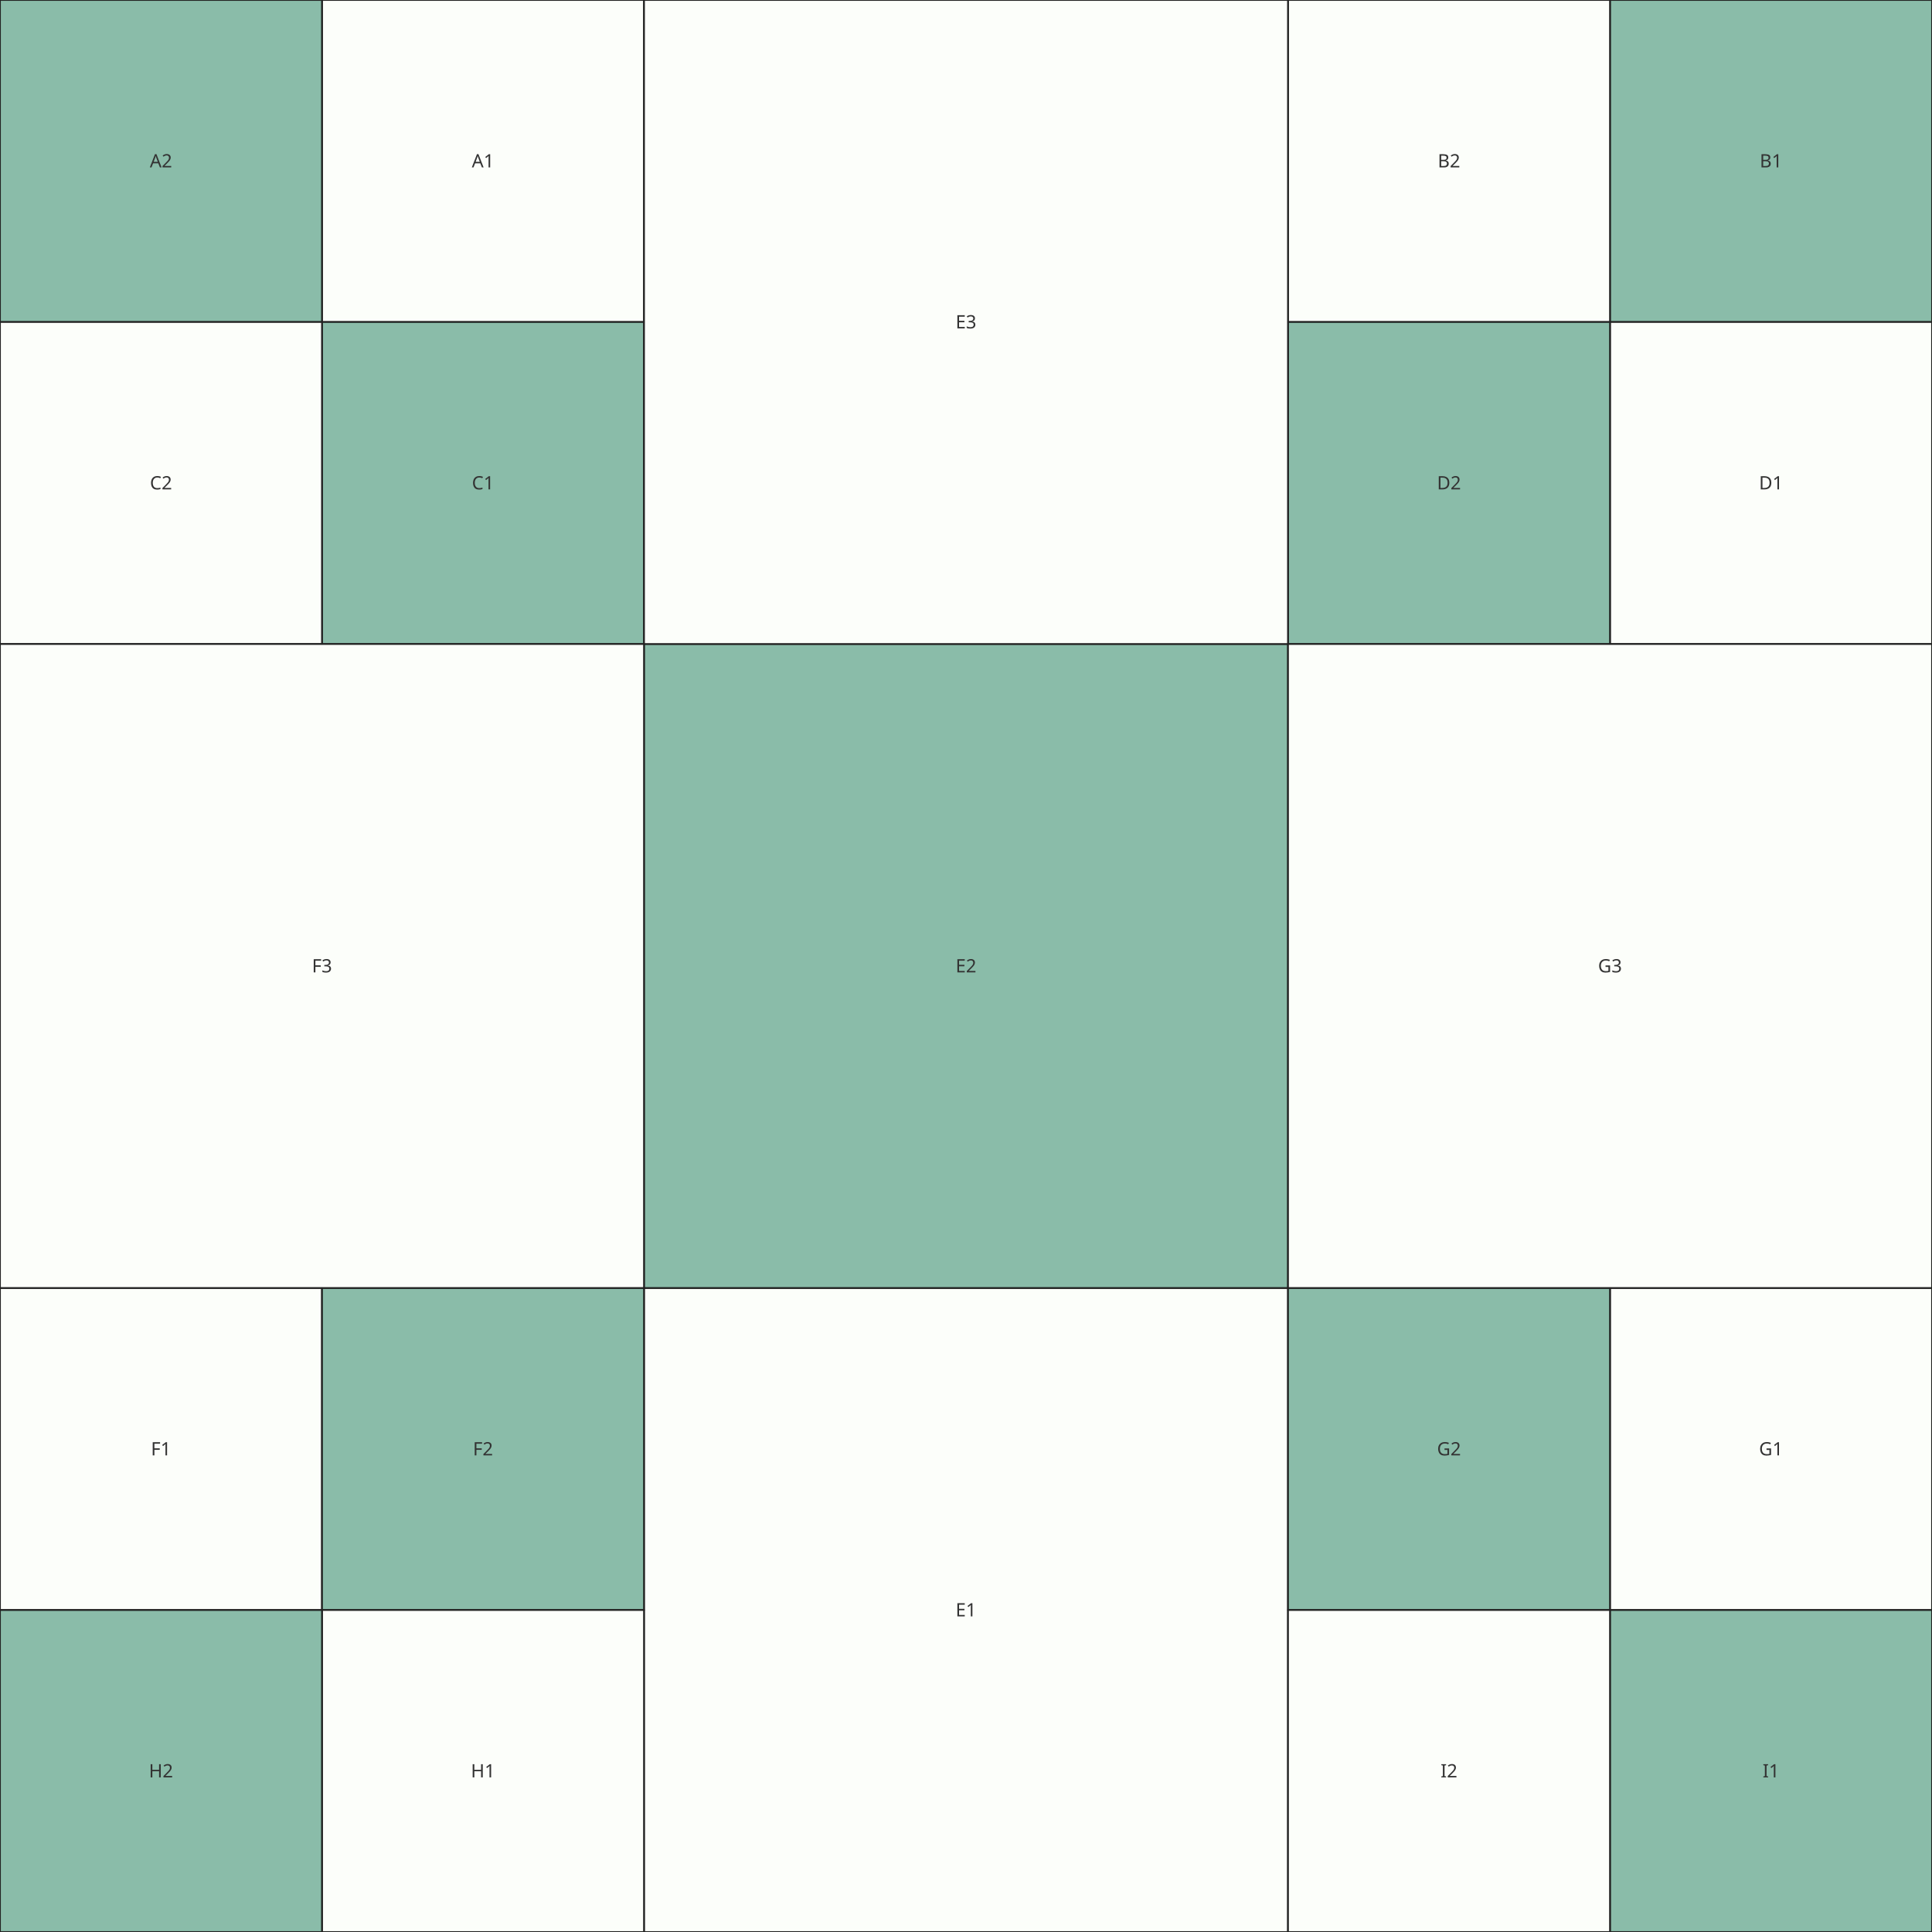
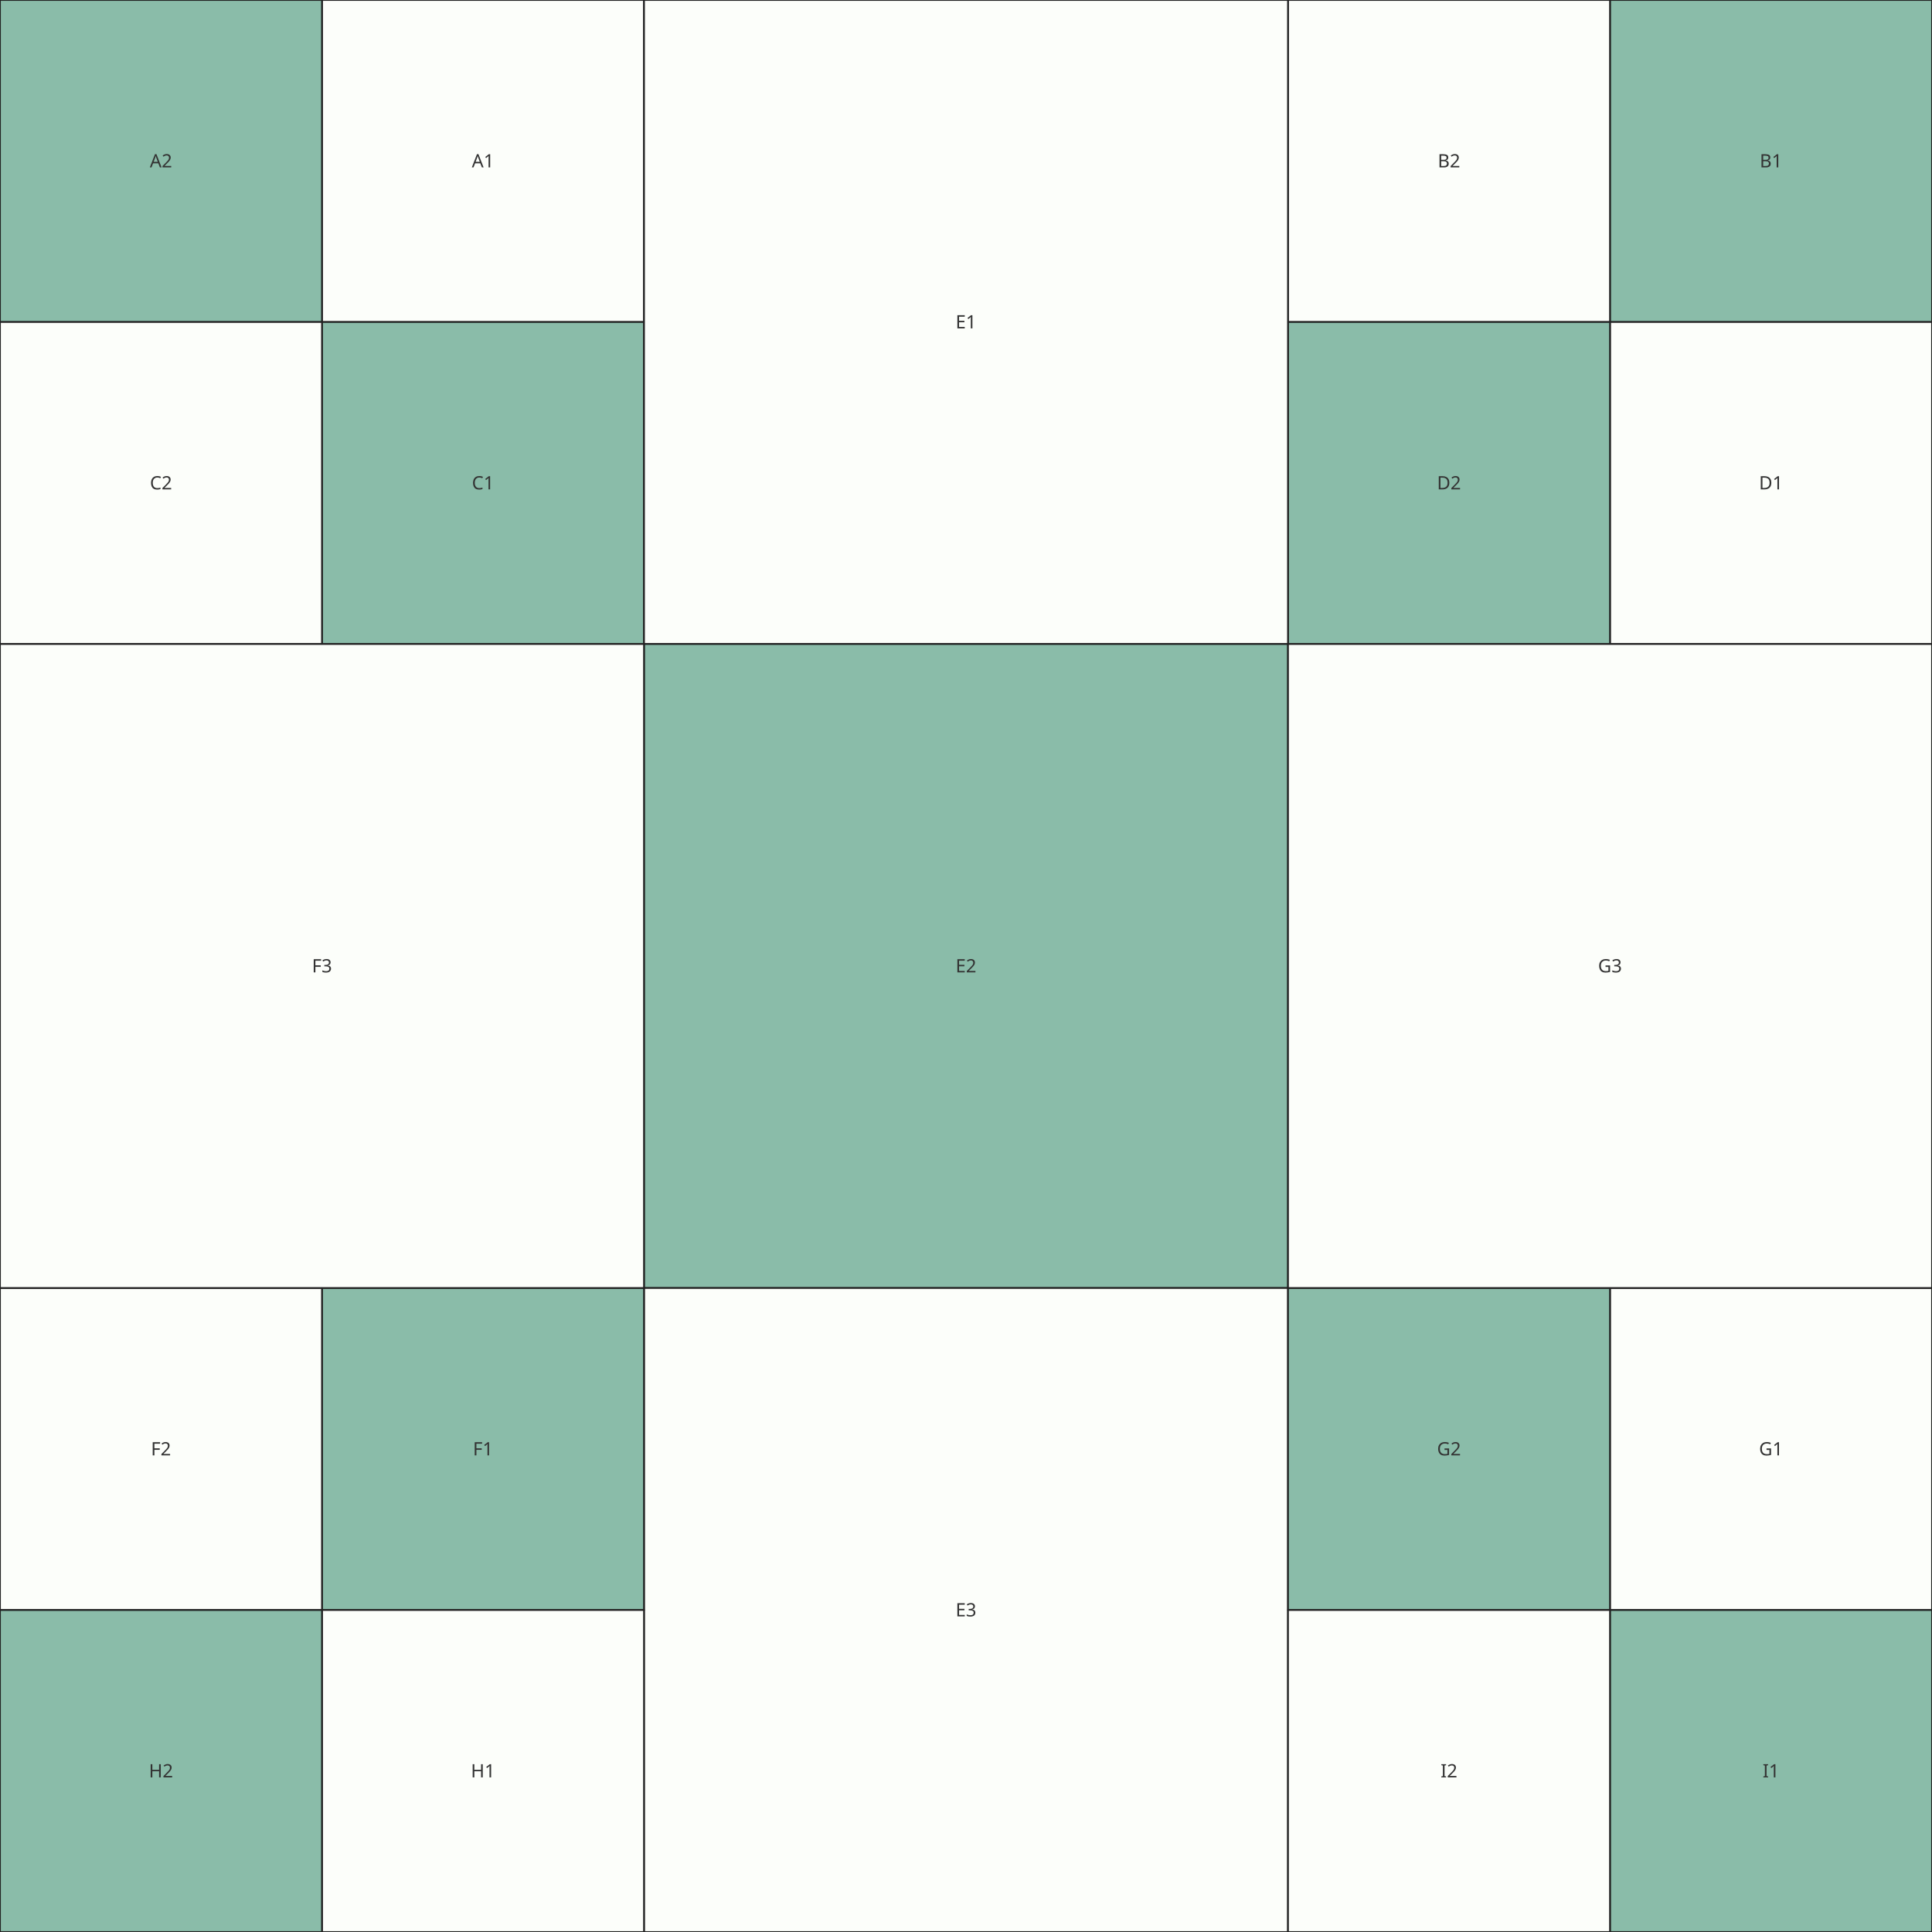
<svg xmlns="http://www.w3.org/2000/svg" width="1152.0" height="1152.0" viewBox="0.0 0.0 1152.0 1152.0" data-quilttools-block="1" data-quilttools-name="Chain 2">
  <g id="fpp-quilttools-layer">
    <path d="M 192,0 L 384,0 L 384,192 L 192,192 Z" id="region-A1" style="fill:#fbfdf8;fill-opacity:0.80;stroke:#222222;stroke-width:1.0;stroke-linejoin:round" data-fpp-region-id="43" />
    <text x="288.00" y="96.00" style="font-size:11px;font-family:sans-serif;text-anchor:middle;dominant-baseline:middle;fill:#333333;pointer-events:none">A1</text>
    <path d="M 0,0 L 192,0 L 192,192 L 0,192 Z" id="region-A2" style="fill:#6dab93;fill-opacity:0.80;stroke:#222222;stroke-width:1.0;stroke-linejoin:round" data-fpp-region-id="42" />
    <text x="96.00" y="96.00" style="font-size:11px;font-family:sans-serif;text-anchor:middle;dominant-baseline:middle;fill:#333333;pointer-events:none">A2</text>
    <path d="M 960,0 L 1152,0 L 1152,192 L 960,192 Z" id="region-B1" style="fill:#6dab93;fill-opacity:0.80;stroke:#222222;stroke-width:1.0;stroke-linejoin:round" data-fpp-region-id="39" />
    <text x="1056.00" y="96.00" style="font-size:11px;font-family:sans-serif;text-anchor:middle;dominant-baseline:middle;fill:#333333;pointer-events:none">B1</text>
    <path d="M 768,0 L 960,0 L 960,192 L 768,192 Z" id="region-B2" style="fill:#fbfdf8;fill-opacity:0.80;stroke:#222222;stroke-width:1.0;stroke-linejoin:round" data-fpp-region-id="38" />
    <text x="864.00" y="96.00" style="font-size:11px;font-family:sans-serif;text-anchor:middle;dominant-baseline:middle;fill:#333333;pointer-events:none">B2</text>
    <path d="M 384,192 L 384,384 L 192,384 L 192,192 Z" id="region-C1" style="fill:#6dab93;fill-opacity:0.80;stroke:#222222;stroke-width:1.0;stroke-linejoin:round" data-fpp-region-id="41" />
    <text x="288.00" y="288.00" style="font-size:11px;font-family:sans-serif;text-anchor:middle;dominant-baseline:middle;fill:#333333;pointer-events:none">C1</text>
    <path d="M 192,384 L 0,384 L 0,192 L 192,192 Z" id="region-C2" style="fill:#fbfdf8;fill-opacity:0.80;stroke:#222222;stroke-width:1.0;stroke-linejoin:round" data-fpp-region-id="40" />
    <text x="96.00" y="288.00" style="font-size:11px;font-family:sans-serif;text-anchor:middle;dominant-baseline:middle;fill:#333333;pointer-events:none">C2</text>
    <path d="M 1152,192 L 1152,384 L 960,384 L 960,192 Z" id="region-D1" style="fill:#fbfdf8;fill-opacity:0.80;stroke:#222222;stroke-width:1.0;stroke-linejoin:round" data-fpp-region-id="37" />
    <text x="1056.00" y="288.00" style="font-size:11px;font-family:sans-serif;text-anchor:middle;dominant-baseline:middle;fill:#333333;pointer-events:none">D1</text>
    <path d="M 960,384 L 768,384 L 768,192 L 960,192 Z" id="region-D2" style="fill:#6dab93;fill-opacity:0.80;stroke:#222222;stroke-width:1.0;stroke-linejoin:round" data-fpp-region-id="36" />
    <text x="864.00" y="288.00" style="font-size:11px;font-family:sans-serif;text-anchor:middle;dominant-baseline:middle;fill:#333333;pointer-events:none">D2</text>
-     <path d="M 768,768 L 768,1152 L 384,1152 L 384,768 Z" id="region-E1" style="fill:#fbfdf8;fill-opacity:0.80;stroke:#222222;stroke-width:1.0;stroke-linejoin:round" data-fpp-region-id="11" />
-     <text x="576.00" y="960.00" style="font-size:11px;font-family:sans-serif;text-anchor:middle;dominant-baseline:middle;fill:#333333;pointer-events:none">E1</text>
+     <path d="M 384,0 L 768,0 L 768,384 L 384,384 Z" id="region-E1" style="fill:#fbfdf8;fill-opacity:0.80;stroke:#222222;stroke-width:1.0;stroke-linejoin:round" data-fpp-region-id="18" />
+     <text x="576.00" y="192.00" style="font-size:11px;font-family:sans-serif;text-anchor:middle;dominant-baseline:middle;fill:#333333;pointer-events:none">E1</text>
    <path d="M 768,384 L 768,768 L 384,768 L 384,384 Z" id="region-E2" style="fill:#6dab93;fill-opacity:0.80;stroke:#222222;stroke-width:1.0;stroke-linejoin:round" data-fpp-region-id="17" />
    <text x="576.00" y="576.00" style="font-size:11px;font-family:sans-serif;text-anchor:middle;dominant-baseline:middle;fill:#333333;pointer-events:none">E2</text>
-     <path d="M 384,0 L 768,0 L 768,384 L 384,384 Z" id="region-E3" style="fill:#fbfdf8;fill-opacity:0.80;stroke:#222222;stroke-width:1.0;stroke-linejoin:round" data-fpp-region-id="18" />
-     <text x="576.00" y="192.00" style="font-size:11px;font-family:sans-serif;text-anchor:middle;dominant-baseline:middle;fill:#333333;pointer-events:none">E3</text>
-     <path d="M 192,960 L 0,960 L 0,768 L 192,768 Z" id="region-F1" style="fill:#fbfdf8;fill-opacity:0.80;stroke:#222222;stroke-width:1.0;stroke-linejoin:round" data-fpp-region-id="30" />
-     <text x="96.00" y="864.00" style="font-size:11px;font-family:sans-serif;text-anchor:middle;dominant-baseline:middle;fill:#333333;pointer-events:none">F1</text>
-     <path d="M 384,768 L 384,960 L 192,960 L 192,768 Z" id="region-F2" style="fill:#6dab93;fill-opacity:0.80;stroke:#222222;stroke-width:1.0;stroke-linejoin:round" data-fpp-region-id="31" />
-     <text x="288.00" y="864.00" style="font-size:11px;font-family:sans-serif;text-anchor:middle;dominant-baseline:middle;fill:#333333;pointer-events:none">F2</text>
+     <path d="M 768,768 L 768,1152 L 384,1152 L 384,768 Z" id="region-E3" style="fill:#fbfdf8;fill-opacity:0.80;stroke:#222222;stroke-width:1.0;stroke-linejoin:round" data-fpp-region-id="11" />
+     <text x="576.00" y="960.00" style="font-size:11px;font-family:sans-serif;text-anchor:middle;dominant-baseline:middle;fill:#333333;pointer-events:none">E3</text>
+     <path d="M 384,768 L 384,960 L 192,960 L 192,768 Z" id="region-F1" style="fill:#6dab93;fill-opacity:0.80;stroke:#222222;stroke-width:1.0;stroke-linejoin:round" data-fpp-region-id="31" />
+     <text x="288.00" y="864.00" style="font-size:11px;font-family:sans-serif;text-anchor:middle;dominant-baseline:middle;fill:#333333;pointer-events:none">F1</text>
+     <path d="M 192,960 L 0,960 L 0,768 L 192,768 Z" id="region-F2" style="fill:#fbfdf8;fill-opacity:0.80;stroke:#222222;stroke-width:1.0;stroke-linejoin:round" data-fpp-region-id="30" />
+     <text x="96.00" y="864.00" style="font-size:11px;font-family:sans-serif;text-anchor:middle;dominant-baseline:middle;fill:#333333;pointer-events:none">F2</text>
    <path d="M 384,384 L 384,768 L 0,768 L 0,384 Z" id="region-F3" style="fill:#fbfdf8;fill-opacity:0.80;stroke:#222222;stroke-width:1.0;stroke-linejoin:round" data-fpp-region-id="15" />
    <text x="192.00" y="576.00" style="font-size:11px;font-family:sans-serif;text-anchor:middle;dominant-baseline:middle;fill:#333333;pointer-events:none">F3</text>
    <path d="M 1152,768 L 1152,960 L 960,960 L 960,768 Z" id="region-G1" style="fill:#fbfdf8;fill-opacity:0.80;stroke:#222222;stroke-width:1.0;stroke-linejoin:round" data-fpp-region-id="25" />
    <text x="1056.00" y="864.00" style="font-size:11px;font-family:sans-serif;text-anchor:middle;dominant-baseline:middle;fill:#333333;pointer-events:none">G1</text>
    <path d="M 960,960 L 768,960 L 768,768 L 960,768 Z" id="region-G2" style="fill:#6dab93;fill-opacity:0.80;stroke:#222222;stroke-width:1.0;stroke-linejoin:round" data-fpp-region-id="24" />
    <text x="864.00" y="864.00" style="font-size:11px;font-family:sans-serif;text-anchor:middle;dominant-baseline:middle;fill:#333333;pointer-events:none">G2</text>
    <path d="M 1152,384 L 1152,768 L 768,768 L 768,384 Z" id="region-G3" style="fill:#fbfdf8;fill-opacity:0.80;stroke:#222222;stroke-width:1.0;stroke-linejoin:round" data-fpp-region-id="13" />
    <text x="960.00" y="576.00" style="font-size:11px;font-family:sans-serif;text-anchor:middle;dominant-baseline:middle;fill:#333333;pointer-events:none">G3</text>
    <path d="M 384,960 L 384,1152 L 192,1152 L 192,960 Z" id="region-H1" style="fill:#fbfdf8;fill-opacity:0.80;stroke:#222222;stroke-width:1.0;stroke-linejoin:round" data-fpp-region-id="29" />
    <text x="288.00" y="1056.00" style="font-size:11px;font-family:sans-serif;text-anchor:middle;dominant-baseline:middle;fill:#333333;pointer-events:none">H1</text>
    <path d="M 192,1152 L 0,1152 L 0,960 L 192,960 Z" id="region-H2" style="fill:#6dab93;fill-opacity:0.80;stroke:#222222;stroke-width:1.0;stroke-linejoin:round" data-fpp-region-id="28" />
    <text x="96.00" y="1056.00" style="font-size:11px;font-family:sans-serif;text-anchor:middle;dominant-baseline:middle;fill:#333333;pointer-events:none">H2</text>
    <path d="M 1152,960 L 1152,1152 L 960,1152 L 960,960 Z" id="region-I1" style="fill:#6dab93;fill-opacity:0.80;stroke:#222222;stroke-width:1.0;stroke-linejoin:round" data-fpp-region-id="23" />
    <text x="1056.00" y="1056.00" style="font-size:11px;font-family:sans-serif;text-anchor:middle;dominant-baseline:middle;fill:#333333;pointer-events:none">I1</text>
    <path d="M 960,1152 L 768,1152 L 768,960 L 960,960 Z" id="region-I2" style="fill:#fbfdf8;fill-opacity:0.80;stroke:#222222;stroke-width:1.0;stroke-linejoin:round" data-fpp-region-id="22" />
    <text x="864.00" y="1056.00" style="font-size:11px;font-family:sans-serif;text-anchor:middle;dominant-baseline:middle;fill:#333333;pointer-events:none">I2</text>
  </g>
</svg>
